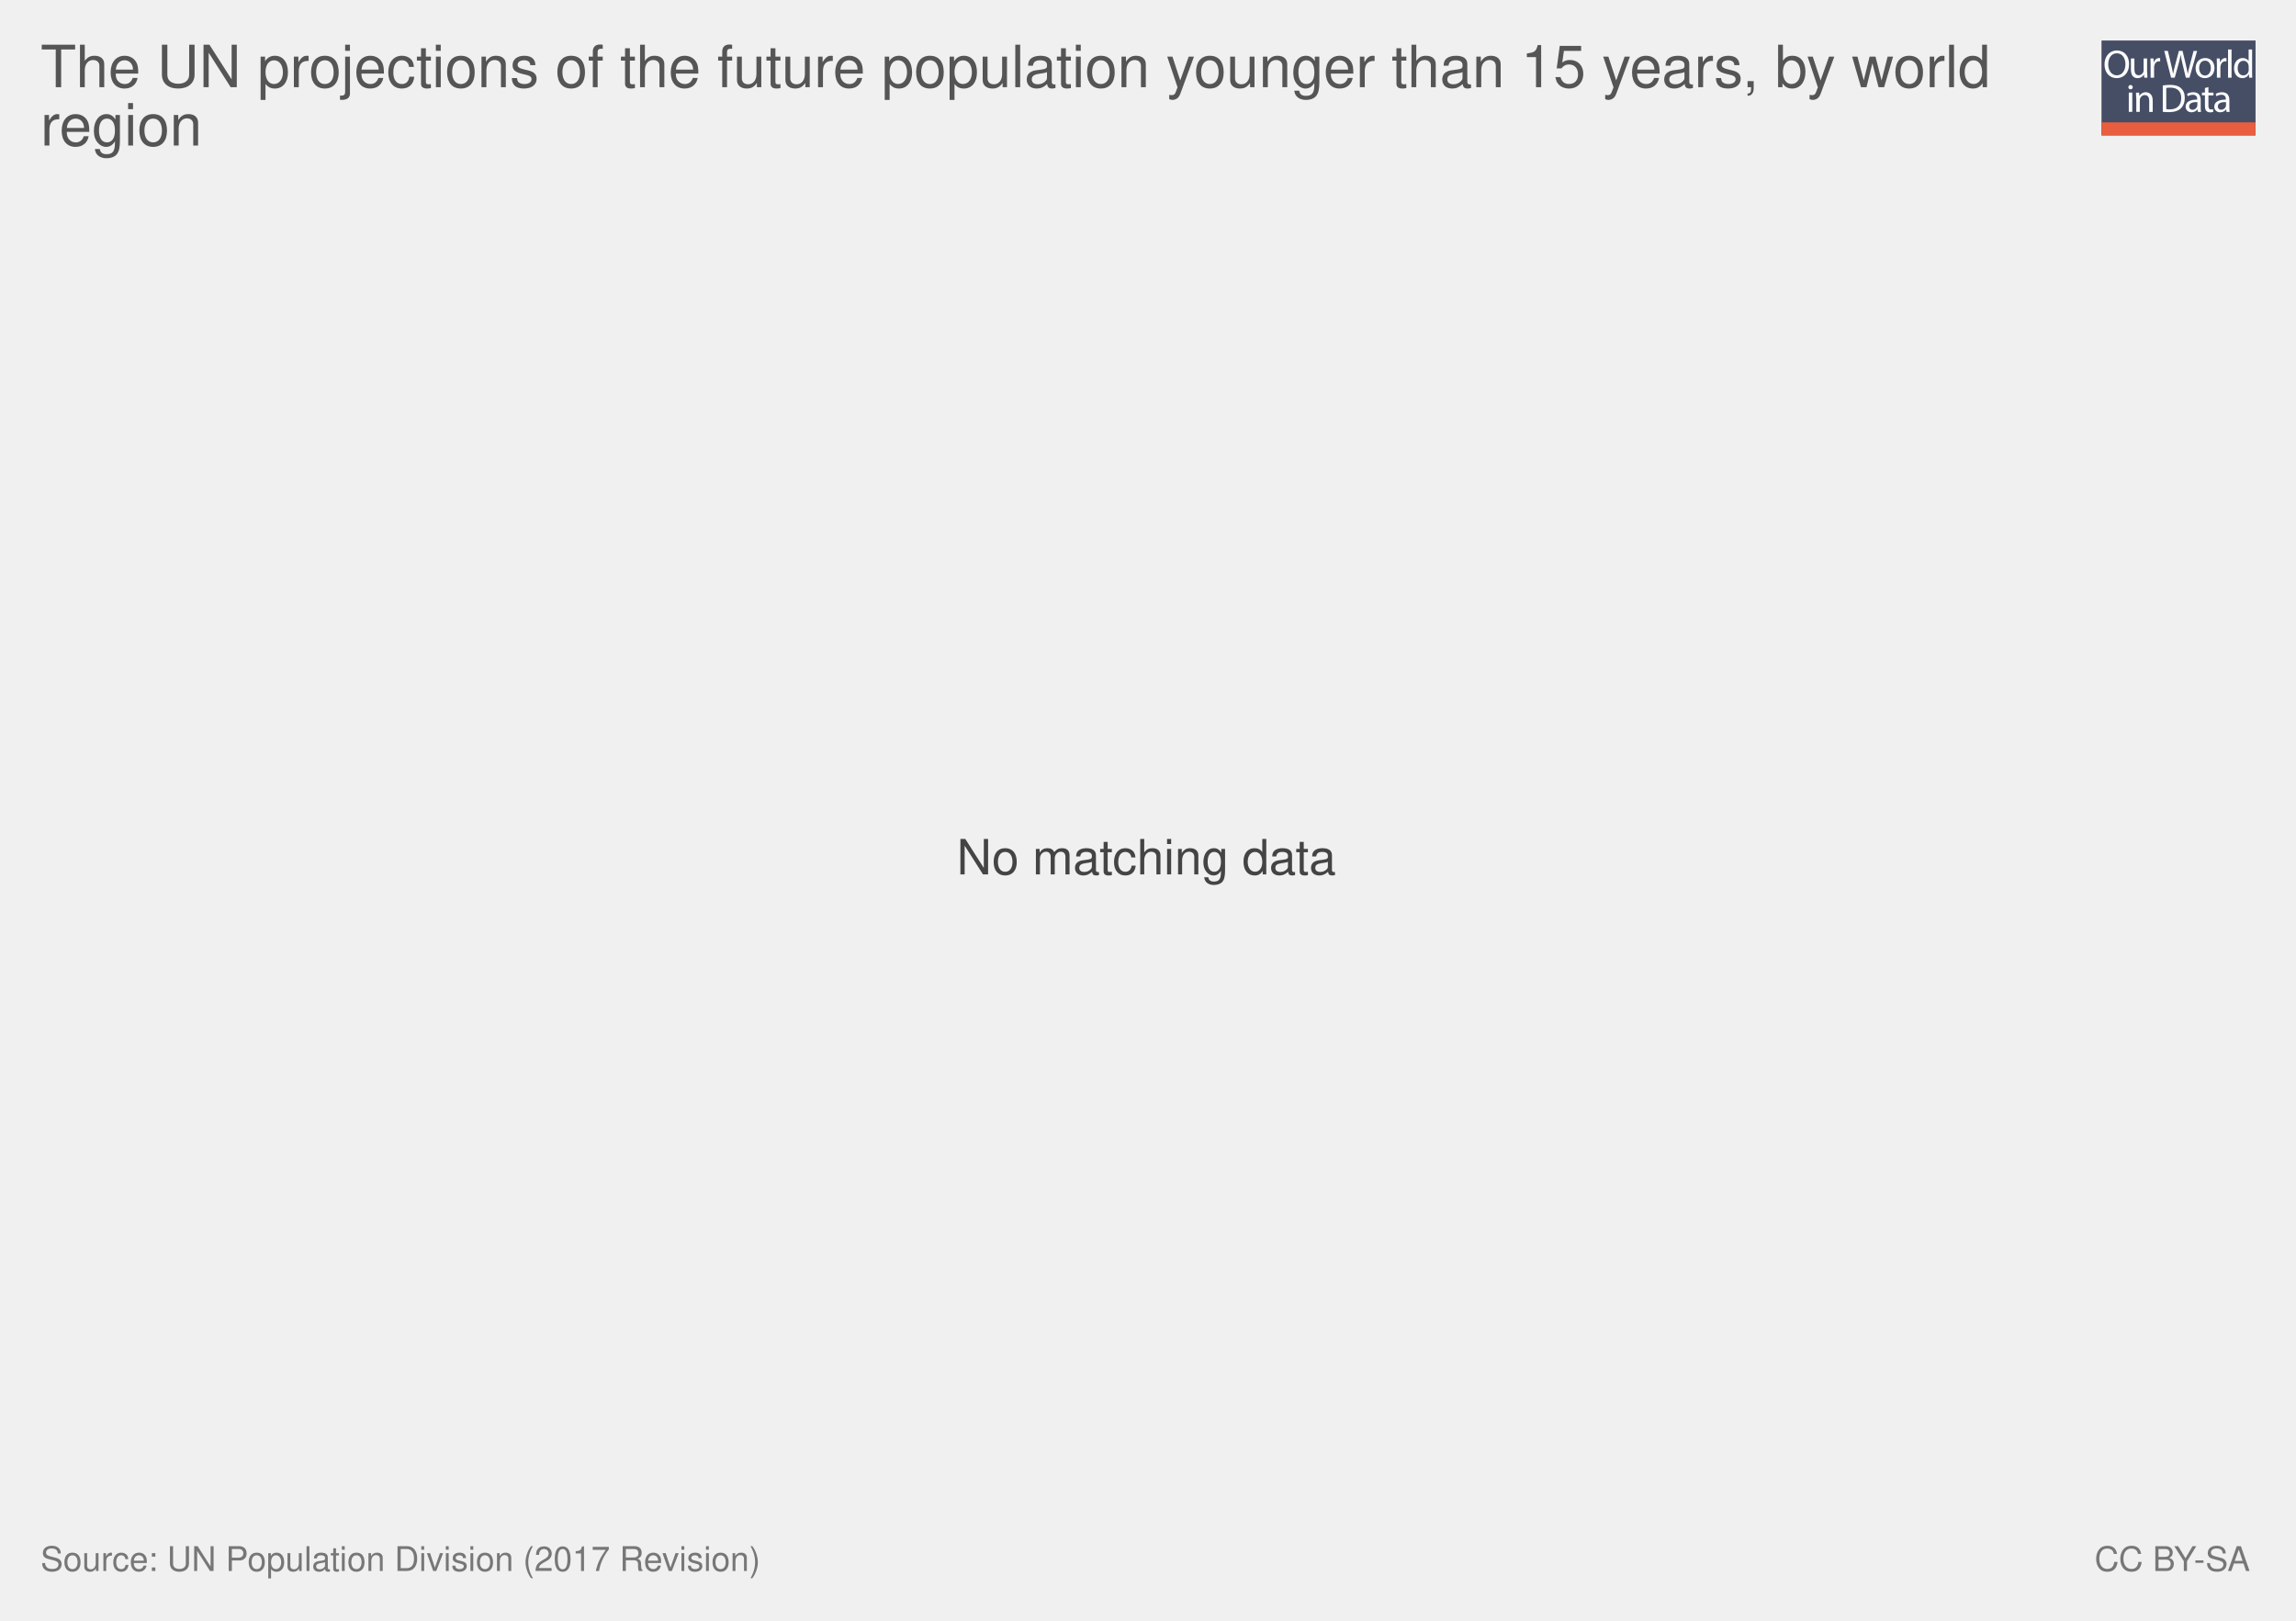
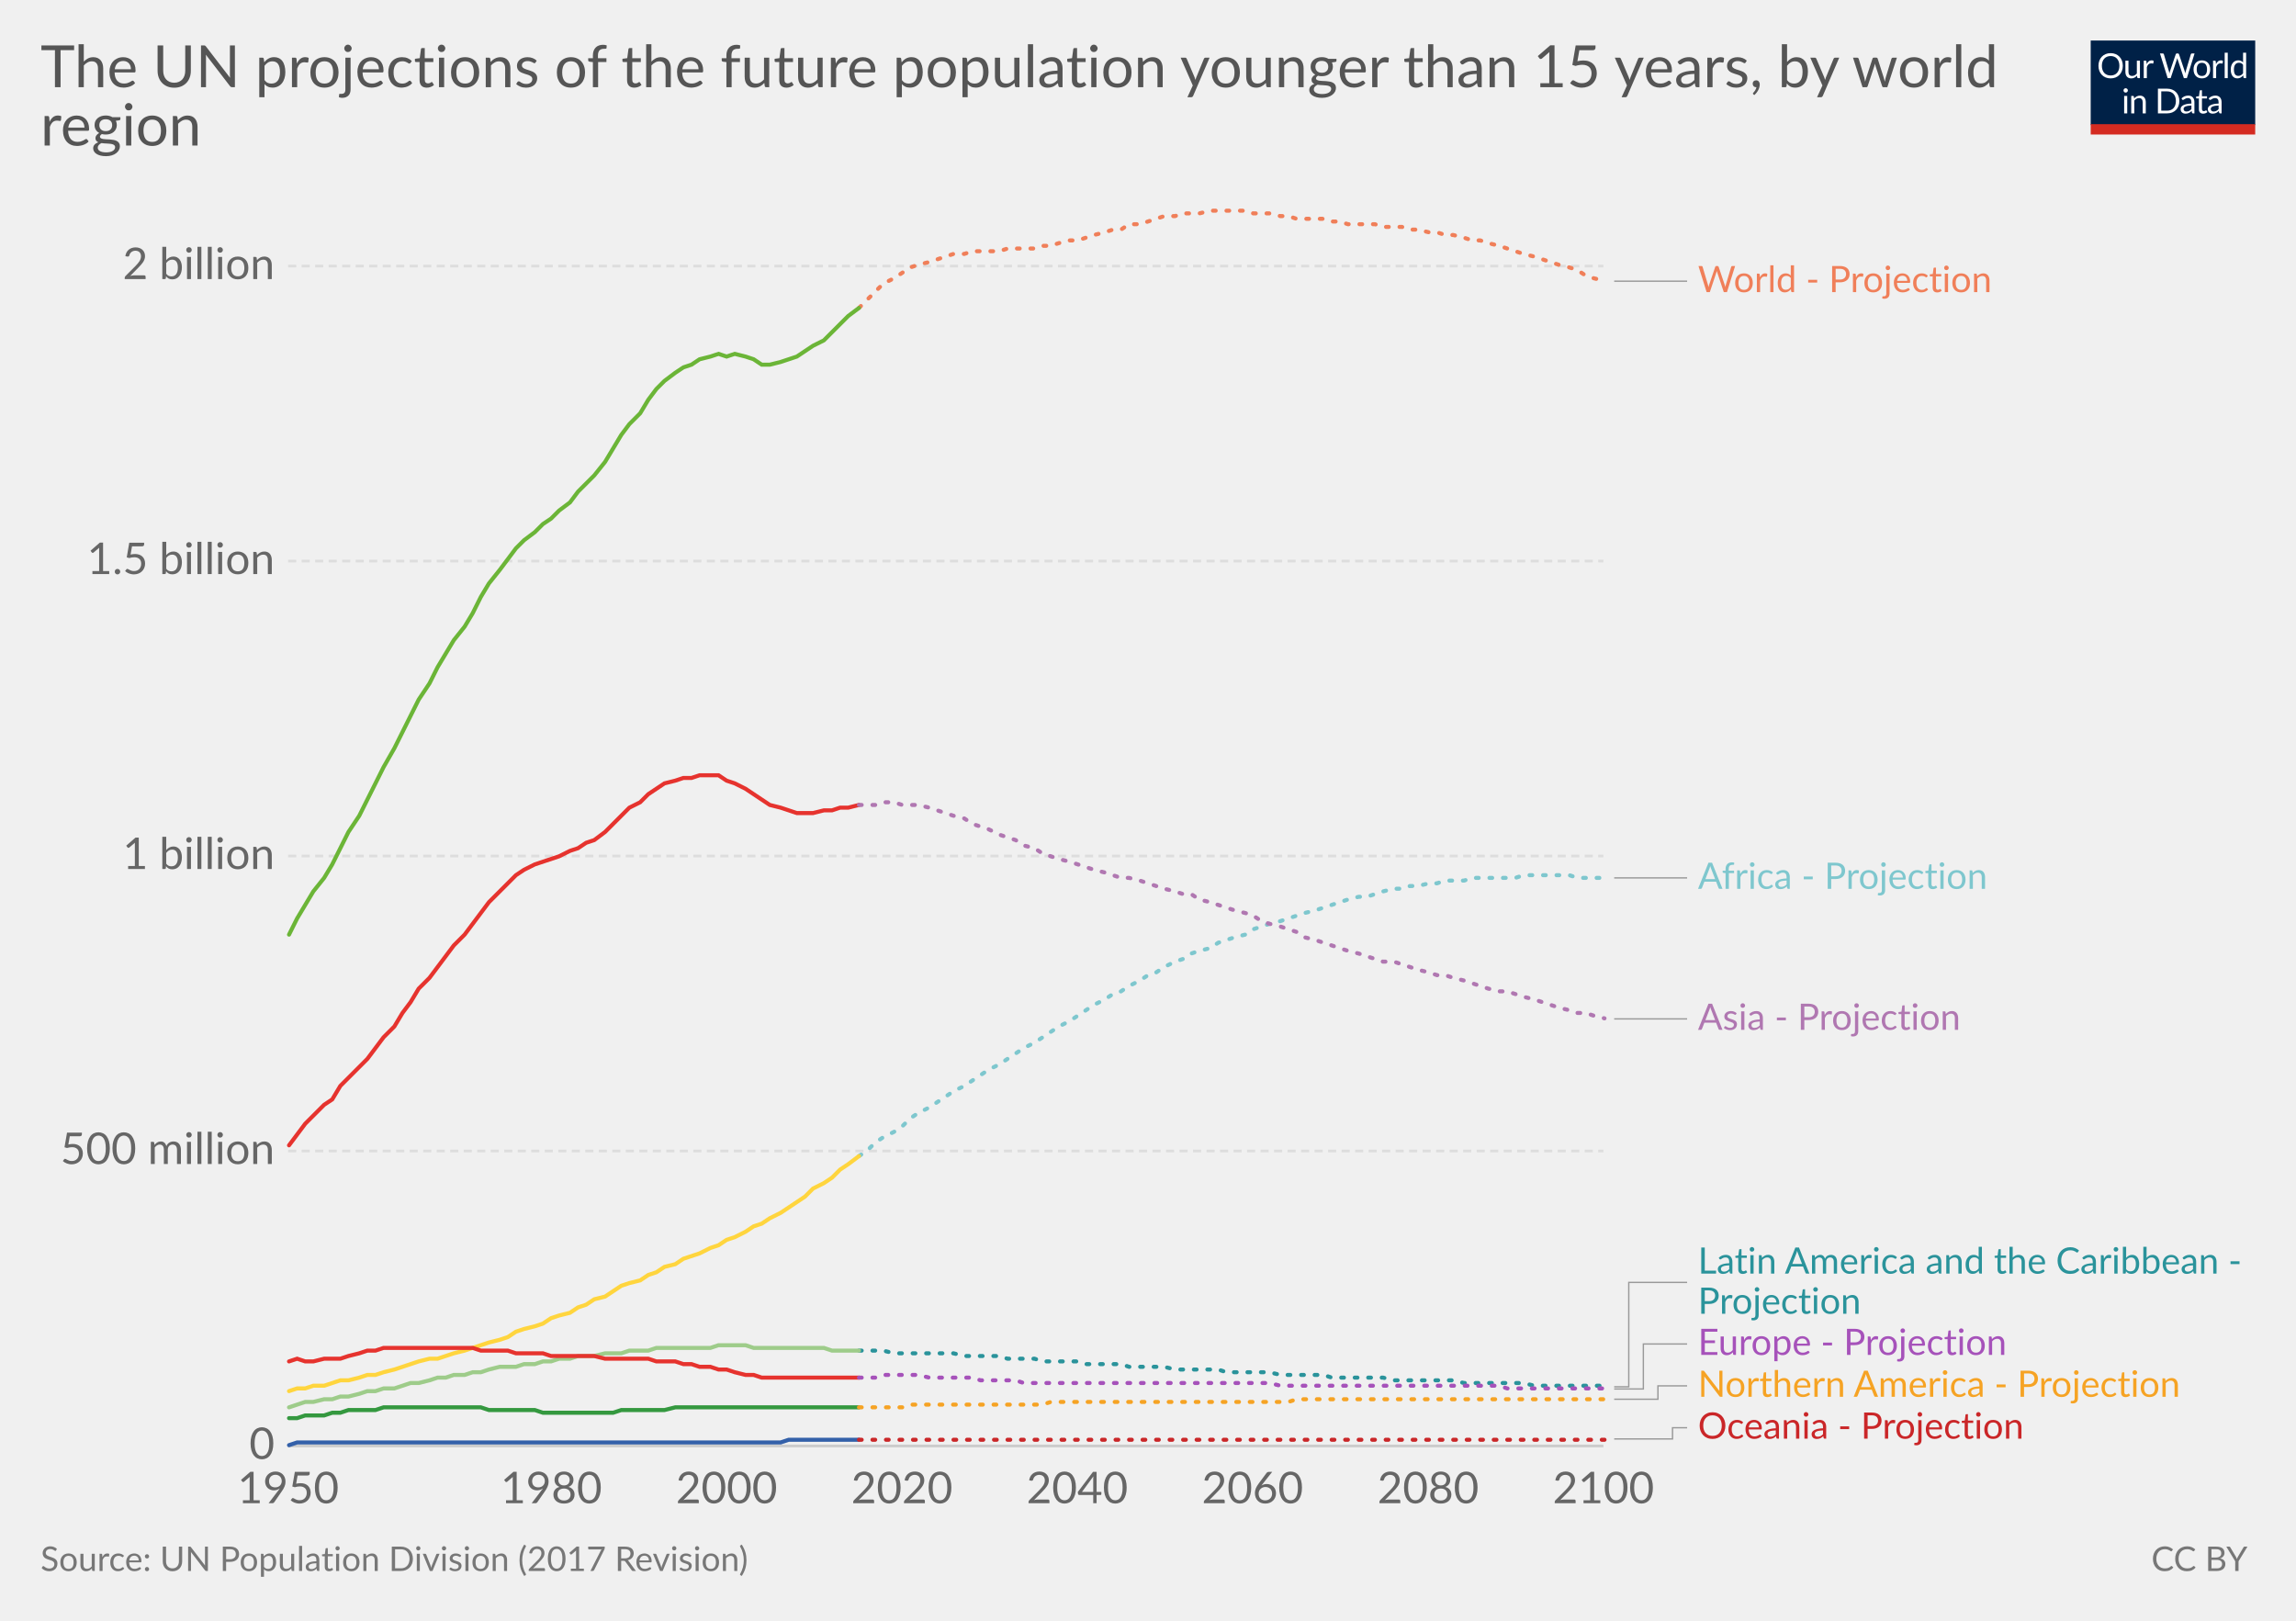
- <svg xmlns="http://www.w3.org/2000/svg" xmlns:xlink="http://www.w3.org/1999/xlink" version="1.1" style="font-family: 'Helvetica Neue', Helvetica, Arial, sans-serif; font-size: 18px; background-color: white; text-rendering: optimizeLegibility; -webkit-font-smoothing: antialiased;" width="850" height="600">
-   <g class="ChartTab">
-     <g class="HeaderView">
-       <g opacity="0.8" transform="translate(778, 15) scale(0.27)">
-         <a xlink:href="https://ourworldindata.org" target="_blank">
-           <g>
-             <rect x="0" y="0" fill="#1B2543" width="211.2" height="130.1" />
-             <rect x="0" y="112.2" fill="#E63912" width="211.2" height="17.9" />
-             <g>
-               <rect x="1.2" y="12.3" fill="none" width="210.2" height="99.2" />
-               <path fill="#FFFFFF" d="M37.8,32.2c0,12.7-7.7,19.4-17.1,19.4c-9.7,0-16.6-7.5-16.6-18.7c0-11.7,7.3-19.3,17.1-19.3 C31.3,13.7,37.8,21.3,37.8,32.2z M9.2,32.8c0,7.9,4.3,14.9,11.8,14.9c7.5,0,11.8-6.9,11.8-15.3c0-7.3-3.8-14.9-11.8-14.9 C13.1,17.5,9.2,24.8,9.2,32.8z" />
-               <path fill="#FFFFFF" d="M62.7,43.8c0,2.7,0.1,5.1,0.2,7.2h-4.3l-0.3-4.3h-0.1c-1.3,2.1-4,4.9-8.8,4.9c-4.2,0-9.1-2.3-9.1-11.6 V24.6h4.8v14.6c0,5,1.5,8.4,5.9,8.4c3.2,0,5.5-2.2,6.3-4.4c0.3-0.7,0.4-1.6,0.4-2.5V24.6h4.8V43.8z" />
-               <path fill="#FFFFFF" d="M67.3,32.8c0-3.1-0.1-5.8-0.2-8.2h4.2l0.2,5.2h0.2c1.2-3.5,4.1-5.8,7.3-5.8c0.5,0,0.9,0.1,1.4,0.2v4.5 c-0.5-0.1-1-0.2-1.6-0.2c-3.4,0-5.8,2.6-6.5,6.2c-0.1,0.7-0.2,1.4-0.2,2.2V51h-4.8V32.8z" />
-               <path fill="#FFFFFF" d="M95.4,51l-9.4-36.8h5l4.4,18.6c1.1,4.6,2.1,9.2,2.7,12.7h0.1c0.6-3.7,1.8-8,3-12.8l4.9-18.5h5l4.5,18.7 c1,4.4,2,8.7,2.6,12.6h0.1c0.8-4,1.8-8.1,3-12.7l4.9-18.5h4.9L120.6,51h-5L111,31.9c-1.1-4.7-1.9-8.3-2.4-12h-0.1 c-0.7,3.7-1.5,7.3-2.8,12L100.4,51H95.4z" />
-               <path fill="#FFFFFF" d="M154.9,37.6c0,9.8-6.8,14-13.2,14c-7.2,0-12.7-5.2-12.7-13.6c0-8.8,5.8-14,13.1-14 C149.8,24,154.9,29.5,154.9,37.6z M133.9,37.9c0,5.8,3.3,10.1,8,10.1c4.6,0,8-4.3,8-10.3c0-4.5-2.2-10.1-7.9-10.1 C136.3,27.6,133.9,32.8,133.9,37.9z" />
-               <path fill="#FFFFFF" d="M158.2,32.8c0-3.1-0.1-5.8-0.2-8.2h4.2l0.2,5.2h0.2c1.2-3.5,4.1-5.8,7.3-5.8c0.5,0,0.9,0.1,1.4,0.2v4.5 c-0.5-0.1-1-0.2-1.6-0.2c-3.4,0-5.8,2.6-6.5,6.2c-0.1,0.7-0.2,1.4-0.2,2.2V51h-4.8V32.8z" />
-               <path fill="#FFFFFF" d="M173.5,12.3h4.8V51h-4.8V12.3z" />
-               <path fill="#FFFFFF" d="M206.5,12.3v31.9c0,2.3,0.1,5,0.2,6.8h-4.3l-0.2-4.6H202c-1.5,2.9-4.7,5.2-9,5.2 c-6.4,0-11.3-5.4-11.3-13.4c-0.1-8.8,5.4-14.2,11.9-14.2c4,0,6.8,1.9,8,4h0.1V12.3H206.5z M201.7,35.4c0-0.6-0.1-1.4-0.2-2 c-0.7-3.1-3.3-5.6-6.9-5.6c-5,0-7.9,4.4-7.9,10.2c0,5.3,2.6,9.8,7.8,9.8c3.2,0,6.2-2.1,7.1-5.7c0.2-0.7,0.2-1.3,0.2-2.1V35.4z" />
-               <path fill="#FFFFFF" d="M42.8,64c0.1,1.6-1.1,2.9-3.1,2.9c-1.7,0-2.9-1.3-2.9-2.9c0-1.7,1.3-3,3-3C41.7,61,42.8,62.3,42.8,64z M37.4,97.8V71.4h4.8v26.4H37.4z" />
-               <path fill="#FFFFFF" d="M47.5,78.6c0-2.7-0.1-5-0.2-7.1h4.3l0.3,4.4h0.1c1.3-2.5,4.4-5,8.8-5c3.7,0,9.4,2.2,9.4,11.2v15.8h-4.8 V82.6c0-4.3-1.6-7.8-6.1-7.8c-3.2,0-5.6,2.2-6.5,4.9c-0.2,0.6-0.3,1.4-0.3,2.2v15.9h-4.8V78.6z" />
-               <path fill="#FFFFFF" d="M84,61.6c2.9-0.4,6.3-0.8,10.1-0.8c6.8,0,11.7,1.6,14.9,4.6c3.3,3,5.2,7.3,5.2,13.2c0,6-1.9,10.9-5.3,14.3 c-3.4,3.4-9.1,5.3-16.3,5.3c-3.4,0-6.2-0.2-8.6-0.4V61.6z M88.8,94.1c1.2,0.2,3,0.3,4.8,0.3c10.2,0,15.7-5.7,15.7-15.6 c0.1-8.7-4.9-14.2-14.9-14.2c-2.5,0-4.3,0.2-5.6,0.5V94.1z" />
-               <path fill="#FFFFFF" d="M132.1,97.8l-0.4-3.3h-0.2c-1.5,2.1-4.3,3.9-8.1,3.9c-5.4,0-8.1-3.8-8.1-7.6c0-6.4,5.7-9.9,15.9-9.8v-0.5 c0-2.2-0.6-6.1-6-6.1c-2.5,0-5,0.8-6.9,2l-1.1-3.2c2.2-1.4,5.4-2.3,8.7-2.3c8.1,0,10.1,5.5,10.1,10.8v9.9c0,2.3,0.1,4.5,0.4,6.3 H132.1z M131.4,84.4c-5.3-0.1-11.2,0.8-11.2,5.9c0,3.1,2.1,4.6,4.5,4.6c3.4,0,5.6-2.2,6.4-4.4c0.2-0.5,0.3-1,0.3-1.5V84.4z" />
-               <path fill="#FFFFFF" d="M146.6,63.9v7.6h6.9v3.7h-6.9v14.2c0,3.3,0.9,5.1,3.6,5.1c1.3,0,2.2-0.2,2.8-0.3l0.2,3.6 c-0.9,0.4-2.4,0.7-4.3,0.7c-2.2,0-4-0.7-5.2-2c-1.4-1.4-1.9-3.8-1.9-6.9V75.1h-4.1v-3.7h4.1v-6.3L146.6,63.9z" />
-               <path fill="#FFFFFF" d="M171.4,97.8l-0.4-3.3h-0.2c-1.5,2.1-4.3,3.9-8.1,3.9c-5.4,0-8.1-3.8-8.1-7.6c0-6.4,5.7-9.9,15.9-9.8v-0.5 c0-2.2-0.6-6.1-6-6.1c-2.5,0-5,0.8-6.9,2l-1.1-3.2c2.2-1.4,5.4-2.3,8.7-2.3c8.1,0,10.1,5.5,10.1,10.8v9.9c0,2.3,0.1,4.5,0.4,6.3 H171.4z M170.7,84.4c-5.3-0.1-11.2,0.8-11.2,5.9c0,3.1,2.1,4.6,4.5,4.6c3.4,0,5.6-2.2,6.4-4.4c0.2-0.5,0.3-1,0.3-1.5V84.4z" />
-             </g>
+ <svg xmlns="http://www.w3.org/2000/svg" version="1.1" style="font-family:Lato, 'Helvetica Neue', Helvetica, Arial, sans-serif;font-size:18px;background-color:white;text-rendering:optimizeLegibility;-webkit-font-smoothing:antialiased" width="850" height="600">
+   <g class="HeaderView">
+     <g transform="translate(774, 15) scale(0.29)">
+       <svg width="210" height="120" viewBox="0 0 210 120" fill="none">
+         <g clip-path="url(#clip0)">
+           <path d="M0 0H210V107.89H0V0Z" fill="#002147" />
+           <path d="M40.979 32.248C40.979 34.609 40.605 36.78 39.857 38.76C39.109 40.725 38.053 42.419 36.689 43.842C35.325 45.265 33.682 46.372 31.761 47.164C29.854 47.941 27.742 48.33 25.425 48.33C23.107 48.33 20.995 47.941 19.089 47.164C17.182 46.372 15.547 45.265 14.183 43.842C12.819 42.419 11.763 40.725 11.015 38.76C10.267 36.78 9.893 34.609 9.893 32.248C9.893 29.887 10.267 27.723 11.015 25.758C11.763 23.778 12.819 22.077 14.183 20.654C15.547 19.217 17.182 18.102 19.089 17.31C20.995 16.518 23.107 16.122 25.425 16.122C27.742 16.122 29.854 16.518 31.761 17.31C33.682 18.102 35.325 19.217 36.689 20.654C38.053 22.077 39.109 23.778 39.857 25.758C40.605 27.723 40.979 29.887 40.979 32.248ZM36.601 32.248C36.601 30.312 36.337 28.574 35.809 27.034C35.281 25.494 34.533 24.196 33.565 23.14C32.597 22.069 31.423 21.248 30.045 20.676C28.666 20.104 27.126 19.818 25.425 19.818C23.738 19.818 22.205 20.104 20.827 20.676C19.448 21.248 18.267 22.069 17.285 23.14C16.317 24.196 15.569 25.494 15.041 27.034C14.513 28.574 14.249 30.312 14.249 32.248C14.249 34.184 14.513 35.922 15.041 37.462C15.569 38.987 16.317 40.285 17.285 41.356C18.267 42.412 19.448 43.226 20.827 43.798C22.205 44.355 23.738 44.634 25.425 44.634C27.126 44.634 28.666 44.355 30.045 43.798C31.423 43.226 32.597 42.412 33.565 41.356C34.533 40.285 35.281 38.987 35.809 37.462C36.337 35.922 36.601 34.184 36.601 32.248ZM62.823 25.714V48H60.491C59.934 48 59.582 47.729 59.435 47.186L59.127 44.788C58.159 45.859 57.074 46.724 55.871 47.384C54.669 48.029 53.29 48.352 51.735 48.352C50.518 48.352 49.44 48.154 48.501 47.758C47.577 47.347 46.8 46.775 46.169 46.042C45.539 45.309 45.062 44.421 44.739 43.38C44.431 42.339 44.277 41.187 44.277 39.926V25.714H48.193V39.926C48.193 41.613 48.575 42.918 49.337 43.842C50.115 44.766 51.295 45.228 52.879 45.228C54.038 45.228 55.116 44.957 56.113 44.414C57.125 43.857 58.057 43.094 58.907 42.126V25.714H62.823ZM71.43 30.18C72.135 28.655 73 27.467 74.027 26.616C75.053 25.751 76.307 25.318 77.789 25.318C78.258 25.318 78.705 25.369 79.131 25.472C79.571 25.575 79.959 25.736 80.297 25.956L80.011 28.882C79.923 29.249 79.703 29.432 79.351 29.432C79.145 29.432 78.845 29.388 78.449 29.3C78.053 29.212 77.605 29.168 77.107 29.168C76.403 29.168 75.772 29.271 75.215 29.476C74.672 29.681 74.181 29.989 73.741 30.4C73.315 30.796 72.927 31.295 72.575 31.896C72.237 32.483 71.929 33.157 71.651 33.92V48H67.713V25.714H69.957C70.382 25.714 70.675 25.795 70.837 25.956C70.998 26.117 71.108 26.396 71.167 26.792L71.43 30.18ZM132.589 16.474L122.755 48H118.927L110.941 23.954C110.867 23.719 110.794 23.47 110.721 23.206C110.662 22.942 110.596 22.663 110.523 22.37C110.449 22.663 110.376 22.942 110.303 23.206C110.23 23.47 110.156 23.719 110.083 23.954L102.053 48H98.225L88.391 16.474H91.933C92.314 16.474 92.629 16.569 92.879 16.76C93.143 16.951 93.311 17.193 93.385 17.486L99.897 39.398C99.999 39.794 100.095 40.219 100.183 40.674C100.285 41.129 100.381 41.613 100.469 42.126C100.571 41.613 100.674 41.129 100.777 40.674C100.894 40.205 101.019 39.779 101.151 39.398L108.565 17.486C108.653 17.237 108.821 17.009 109.071 16.804C109.335 16.584 109.65 16.474 110.017 16.474H111.249C111.63 16.474 111.938 16.569 112.173 16.76C112.407 16.951 112.583 17.193 112.701 17.486L120.093 39.398C120.225 39.779 120.342 40.19 120.445 40.63C120.562 41.07 120.672 41.532 120.775 42.016C120.848 41.532 120.929 41.07 121.017 40.63C121.105 40.19 121.2 39.779 121.303 39.398L127.837 17.486C127.91 17.222 128.072 16.987 128.321 16.782C128.585 16.577 128.9 16.474 129.267 16.474H132.589ZM141.94 25.362C143.568 25.362 145.034 25.633 146.34 26.176C147.645 26.719 148.76 27.489 149.684 28.486C150.608 29.483 151.312 30.693 151.796 32.116C152.294 33.524 152.544 35.101 152.544 36.846C152.544 38.606 152.294 40.19 151.796 41.598C151.312 43.006 150.608 44.209 149.684 45.206C148.76 46.203 147.645 46.973 146.34 47.516C145.034 48.044 143.568 48.308 141.94 48.308C140.297 48.308 138.816 48.044 137.496 47.516C136.19 46.973 135.076 46.203 134.152 45.206C133.228 44.209 132.516 43.006 132.018 41.598C131.534 40.19 131.292 38.606 131.292 36.846C131.292 35.101 131.534 33.524 132.018 32.116C132.516 30.693 133.228 29.483 134.152 28.486C135.076 27.489 136.19 26.719 137.496 26.176C138.816 25.633 140.297 25.362 141.94 25.362ZM141.94 45.25C144.14 45.25 145.782 44.517 146.868 43.05C147.953 41.569 148.496 39.508 148.496 36.868C148.496 34.213 147.953 32.145 146.868 30.664C145.782 29.183 144.14 28.442 141.94 28.442C140.825 28.442 139.85 28.633 139.014 29.014C138.192 29.395 137.503 29.945 136.946 30.664C136.403 31.383 135.992 32.27 135.714 33.326C135.45 34.367 135.318 35.548 135.318 36.868C135.318 39.508 135.86 41.569 136.946 43.05C138.046 44.517 139.71 45.25 141.94 45.25ZM159.908 30.18C160.612 28.655 161.478 27.467 162.504 26.616C163.531 25.751 164.785 25.318 166.266 25.318C166.736 25.318 167.183 25.369 167.608 25.472C168.048 25.575 168.437 25.736 168.774 25.956L168.488 28.882C168.4 29.249 168.18 29.432 167.828 29.432C167.623 29.432 167.322 29.388 166.926 29.3C166.53 29.212 166.083 29.168 165.584 29.168C164.88 29.168 164.25 29.271 163.692 29.476C163.15 29.681 162.658 29.989 162.218 30.4C161.793 30.796 161.404 31.295 161.052 31.896C160.715 32.483 160.407 33.157 160.128 33.92V48H156.19V25.714H158.434C158.86 25.714 159.153 25.795 159.314 25.956C159.476 26.117 159.586 26.396 159.644 26.792L159.908 30.18ZM174.946 15.594V48H171.03V15.594H174.946ZM194.496 31.016C193.763 30.033 192.971 29.351 192.12 28.97C191.269 28.574 190.316 28.376 189.26 28.376C187.192 28.376 185.601 29.117 184.486 30.598C183.371 32.079 182.814 34.191 182.814 36.934C182.814 38.386 182.939 39.633 183.188 40.674C183.437 41.701 183.804 42.551 184.288 43.226C184.772 43.886 185.366 44.37 186.07 44.678C186.774 44.986 187.573 45.14 188.468 45.14C189.759 45.14 190.881 44.847 191.834 44.26C192.802 43.673 193.689 42.845 194.496 41.774V31.016ZM198.412 15.594V48H196.08C195.523 48 195.171 47.729 195.024 47.186L194.672 44.48C193.719 45.624 192.633 46.548 191.416 47.252C190.199 47.956 188.791 48.308 187.192 48.308C185.916 48.308 184.757 48.066 183.716 47.582C182.675 47.083 181.787 46.357 181.054 45.404C180.321 44.451 179.756 43.263 179.36 41.84C178.964 40.417 178.766 38.782 178.766 36.934C178.766 35.291 178.986 33.766 179.426 32.358C179.866 30.935 180.497 29.703 181.318 28.662C182.139 27.621 183.144 26.807 184.332 26.22C185.535 25.619 186.884 25.318 188.38 25.318C189.744 25.318 190.91 25.553 191.878 26.022C192.861 26.477 193.733 27.115 194.496 27.936V15.594H198.412ZM46.614 70.714V93H42.698V70.714H46.614ZM47.45 63.718C47.45 64.099 47.369 64.459 47.208 64.796C47.061 65.119 46.856 65.412 46.592 65.676C46.343 65.925 46.042 66.123 45.69 66.27C45.352 66.417 44.993 66.49 44.612 66.49C44.23 66.49 43.871 66.417 43.534 66.27C43.211 66.123 42.925 65.925 42.676 65.676C42.426 65.412 42.228 65.119 42.082 64.796C41.935 64.459 41.862 64.099 41.862 63.718C41.862 63.337 41.935 62.977 42.082 62.64C42.228 62.288 42.426 61.987 42.676 61.738C42.925 61.474 43.211 61.269 43.534 61.122C43.871 60.975 44.23 60.902 44.612 60.902C44.993 60.902 45.352 60.975 45.69 61.122C46.042 61.269 46.343 61.474 46.592 61.738C46.856 61.987 47.061 62.288 47.208 62.64C47.369 62.977 47.45 63.337 47.45 63.718ZM55.424 73.948C55.908 73.405 56.422 72.914 56.964 72.474C57.507 72.034 58.079 71.66 58.68 71.352C59.296 71.029 59.941 70.787 60.616 70.626C61.306 70.45 62.046 70.362 62.838 70.362C64.055 70.362 65.126 70.567 66.05 70.978C66.989 71.374 67.766 71.946 68.382 72.694C69.013 73.427 69.49 74.315 69.812 75.356C70.135 76.397 70.296 77.549 70.296 78.81V93H66.358V78.81C66.358 77.123 65.969 75.818 65.192 74.894C64.43 73.955 63.264 73.486 61.694 73.486C60.535 73.486 59.45 73.765 58.438 74.322C57.441 74.879 56.517 75.635 55.666 76.588V93H51.728V70.714H54.082C54.639 70.714 54.984 70.985 55.116 71.528L55.424 73.948ZM113.129 77.248C113.129 79.609 112.755 81.758 112.007 83.694C111.259 85.63 110.203 87.287 108.839 88.666C107.475 90.045 105.832 91.115 103.911 91.878C102.004 92.626 99.892 93 97.575 93H85.805V61.474H97.575C99.892 61.474 102.004 61.855 103.911 62.618C105.832 63.366 107.475 64.437 108.839 65.83C110.203 67.209 111.259 68.866 112.007 70.802C112.755 72.738 113.129 74.887 113.129 77.248ZM108.751 77.248C108.751 75.312 108.487 73.581 107.959 72.056C107.431 70.531 106.683 69.24 105.715 68.184C104.747 67.128 103.574 66.321 102.195 65.764C100.816 65.207 99.276 64.928 97.575 64.928H90.073V89.546H97.575C99.276 89.546 100.816 89.267 102.195 88.71C103.574 88.153 104.747 87.353 105.715 86.312C106.683 85.256 107.431 83.965 107.959 82.44C108.487 80.915 108.751 79.184 108.751 77.248ZM128.553 82.968C126.749 83.027 125.209 83.173 123.933 83.408C122.672 83.628 121.638 83.921 120.831 84.288C120.039 84.655 119.46 85.087 119.093 85.586C118.741 86.085 118.565 86.642 118.565 87.258C118.565 87.845 118.661 88.351 118.851 88.776C119.042 89.201 119.299 89.553 119.621 89.832C119.959 90.096 120.347 90.294 120.787 90.426C121.242 90.543 121.726 90.602 122.239 90.602C122.929 90.602 123.559 90.536 124.131 90.404C124.703 90.257 125.239 90.052 125.737 89.788C126.251 89.524 126.735 89.209 127.189 88.842C127.659 88.475 128.113 88.057 128.553 87.588V82.968ZM115.903 73.86C117.135 72.672 118.463 71.785 119.885 71.198C121.308 70.611 122.885 70.318 124.615 70.318C125.862 70.318 126.969 70.523 127.937 70.934C128.905 71.345 129.719 71.917 130.379 72.65C131.039 73.383 131.538 74.271 131.875 75.312C132.213 76.353 132.381 77.497 132.381 78.744V93H130.643C130.262 93 129.969 92.941 129.763 92.824C129.558 92.692 129.397 92.443 129.279 92.076L128.839 89.964C128.253 90.507 127.681 90.991 127.123 91.416C126.566 91.827 125.979 92.179 125.363 92.472C124.747 92.751 124.087 92.963 123.383 93.11C122.694 93.271 121.924 93.352 121.073 93.352C120.208 93.352 119.394 93.235 118.631 93C117.869 92.751 117.201 92.384 116.629 91.9C116.072 91.416 115.625 90.807 115.287 90.074C114.965 89.326 114.803 88.446 114.803 87.434C114.803 86.554 115.045 85.711 115.529 84.904C116.013 84.083 116.798 83.357 117.883 82.726C118.969 82.095 120.384 81.582 122.129 81.186C123.875 80.775 126.016 80.541 128.553 80.482V78.744C128.553 77.013 128.179 75.708 127.431 74.828C126.683 73.933 125.591 73.486 124.153 73.486C123.185 73.486 122.371 73.611 121.711 73.86C121.066 74.095 120.501 74.366 120.017 74.674C119.548 74.967 119.137 75.239 118.785 75.488C118.448 75.723 118.111 75.84 117.773 75.84C117.509 75.84 117.282 75.774 117.091 75.642C116.901 75.495 116.739 75.319 116.607 75.114L115.903 73.86ZM143.568 93.352C141.808 93.352 140.451 92.861 139.498 91.878C138.559 90.895 138.09 89.48 138.09 87.632V73.992H135.406C135.171 73.992 134.973 73.926 134.812 73.794C134.65 73.647 134.57 73.427 134.57 73.134V71.572L138.222 71.11L139.124 64.224C139.168 64.004 139.263 63.828 139.41 63.696C139.571 63.549 139.776 63.476 140.026 63.476H142.006V71.154H148.452V73.992H142.006V87.368C142.006 88.307 142.233 89.003 142.688 89.458C143.142 89.913 143.729 90.14 144.448 90.14C144.858 90.14 145.21 90.089 145.504 89.986C145.812 89.869 146.076 89.744 146.296 89.612C146.516 89.48 146.699 89.363 146.846 89.26C147.007 89.143 147.146 89.084 147.264 89.084C147.469 89.084 147.652 89.209 147.814 89.458L148.958 91.328C148.283 91.959 147.469 92.457 146.516 92.824C145.562 93.176 144.58 93.352 143.568 93.352ZM163.253 82.968C161.449 83.027 159.909 83.173 158.633 83.408C157.372 83.628 156.338 83.921 155.531 84.288C154.739 84.655 154.16 85.087 153.793 85.586C153.441 86.085 153.265 86.642 153.265 87.258C153.265 87.845 153.36 88.351 153.551 88.776C153.742 89.201 153.998 89.553 154.321 89.832C154.658 90.096 155.047 90.294 155.487 90.426C155.942 90.543 156.426 90.602 156.939 90.602C157.628 90.602 158.259 90.536 158.831 90.404C159.403 90.257 159.938 90.052 160.437 89.788C160.95 89.524 161.434 89.209 161.889 88.842C162.358 88.475 162.813 88.057 163.253 87.588V82.968ZM150.603 73.86C151.835 72.672 153.162 71.785 154.585 71.198C156.008 70.611 157.584 70.318 159.315 70.318C160.562 70.318 161.669 70.523 162.637 70.934C163.605 71.345 164.419 71.917 165.079 72.65C165.739 73.383 166.238 74.271 166.575 75.312C166.912 76.353 167.081 77.497 167.081 78.744V93H165.343C164.962 93 164.668 92.941 164.463 92.824C164.258 92.692 164.096 92.443 163.979 92.076L163.539 89.964C162.952 90.507 162.38 90.991 161.823 91.416C161.266 91.827 160.679 92.179 160.063 92.472C159.447 92.751 158.787 92.963 158.083 93.11C157.394 93.271 156.624 93.352 155.773 93.352C154.908 93.352 154.094 93.235 153.331 93C152.568 92.751 151.901 92.384 151.329 91.9C150.772 91.416 150.324 90.807 149.987 90.074C149.664 89.326 149.503 88.446 149.503 87.434C149.503 86.554 149.745 85.711 150.229 84.904C150.713 84.083 151.498 83.357 152.583 82.726C153.668 82.095 155.084 81.582 156.829 81.186C158.574 80.775 160.716 80.541 163.253 80.482V78.744C163.253 77.013 162.879 75.708 162.131 74.828C161.383 73.933 160.29 73.486 158.853 73.486C157.885 73.486 157.071 73.611 156.411 73.86C155.766 74.095 155.201 74.366 154.717 74.674C154.248 74.967 153.837 75.239 153.485 75.488C153.148 75.723 152.81 75.84 152.473 75.84C152.209 75.84 151.982 75.774 151.791 75.642C151.6 75.495 151.439 75.319 151.307 75.114L150.603 73.86Z" fill="white" />
+           <rect y="106.789" width="210" height="13.211" fill="#D42B21" />
+         </g>
+         <defs>
+           <clipPath id="clip0">
+             <rect width="210" height="120" fill="white" />
+           </clipPath>
+         </defs>
+       </svg>
+     </g>
+     <a href="https://staging-owid.netlify.com/grapher/younger-than-15-projection-until-2100-un" target="_blank">
+       <text font-size="21.60" x="15.0" y="32.3" fill="#555">
+         <tspan x="15" y="32.28">The UN projections of the future population younger than 15 years, by world</tspan>
+         <tspan x="15" y="53.88">region</tspan>
+       </text>
+     </a>
+   </g>
+   <g class="LineChart">
+     <defs>
+       <clipPath id="boundsClip-17">
+         <rect x="96.67" y="0" width="830" height="956.8" />
+       </clipPath>
+     </defs>
+     <g class="AxisBoxView">
+       <g class="HorizontalAxis">
+         <text x="106.7" y="556.5" fill="#666" text-anchor="middle" font-size="16.2">1950</text>
+         <text x="204.1" y="556.5" fill="#666" text-anchor="middle" font-size="16.2">1980</text>
+         <text x="269" y="556.5" fill="#666" text-anchor="middle" font-size="16.2">2000</text>
+         <text x="333.9" y="556.5" fill="#666" text-anchor="middle" font-size="16.2">2020</text>
+         <text x="398.8" y="556.5" fill="#666" text-anchor="middle" font-size="16.2">2040</text>
+         <text x="463.7" y="556.5" fill="#666" text-anchor="middle" font-size="16.2">2060</text>
+         <text x="528.7" y="556.5" fill="#666" text-anchor="middle" font-size="16.2">2080</text>
+         <text x="593.6" y="556.5" fill="#666" text-anchor="middle" font-size="16.2">2100</text>
+       </g>
+       <g class="VerticalAxis">
+         <text x="101.67" y="535.3" fill="#666" dominant-baseline="middle" text-anchor="end" font-size="16.2">0  </text>
+         <text x="101.67" y="426.1" fill="#666" dominant-baseline="middle" text-anchor="end" font-size="16.2">500 million  </text>
+         <text x="101.67" y="316.9" fill="#666" dominant-baseline="middle" text-anchor="end" font-size="16.2">1 billion  </text>
+         <text x="101.67" y="207.7" fill="#666" dominant-baseline="middle" text-anchor="end" font-size="16.2">1.5 billion  </text>
+         <text x="101.67" y="98.5" fill="#666" dominant-baseline="middle" text-anchor="end" font-size="16.2">2 billion  </text>
+       </g>
+       <g class="AxisGridLines">
+         <line x1="106.67" y1="535.3" x2="593.59" y2="535.3" stroke="#ccc" />
+         <line x1="106.67" y1="426.1" x2="593.59" y2="426.1" stroke="#ddd" stroke-dasharray="3,2" />
+         <line x1="106.67" y1="316.9" x2="593.59" y2="316.9" stroke="#ddd" stroke-dasharray="3,2" />
+         <line x1="106.67" y1="207.7" x2="593.59" y2="207.7" stroke="#ddd" stroke-dasharray="3,2" />
+         <line x1="106.67" y1="98.5" x2="593.59" y2="98.5" stroke="#ddd" stroke-dasharray="3,2" />
+       </g>
+     </g>
+     <g clip-path="url(#boundsClip-17)">
+       <g class="HeightedLegend" style="cursor:pointer">
+         <g class="legendMark">
+           <g class="indicator">
+             <path d="M597.585,104.1 H611.085 V104.1 H624.585" stroke="#999" stroke-width="0.5" fill="none" />
          </g>
-         </a>
+           <rect x="593.585" y="97.35" width="142.46" height="13.5" fill="#fff" opacity="0" />
+           <text font-size="13.50" x="628.6" y="108.1" fill="#f07f59">
+             <tspan x="628.585" y="108.15">World - Projection</tspan>
+           </text>
+         </g>
+         <g class="legendMark">
+           <g class="indicator">
+             <path d="M597.585,325 H611.085 V325 H624.585" stroke="#999" stroke-width="0.5" fill="none" />
+           </g>
+           <rect x="593.585" y="318.25" width="141.785" height="13.5" fill="#fff" opacity="0" />
+           <text font-size="13.50" x="628.6" y="329.1" fill="#7ec7ce">
+             <tspan x="628.585" y="329.05">Africa - Projection</tspan>
+           </text>
+         </g>
+         <g class="legendMark">
+           <g class="indicator">
+             <path d="M597.585,377.2 H611.085 V377.2 H624.585" stroke="#999" stroke-width="0.5" fill="none" />
+           </g>
+           <rect x="593.585" y="370.45" width="133.55" height="13.5" fill="#fff" opacity="0" />
+           <text font-size="13.50" x="628.6" y="381.3" fill="#b077b1">
+             <tspan x="628.585" y="381.25">Asia - Projection</tspan>
+           </text>
+         </g>
+         <g class="legendMark">
+           <g class="indicator">
+             <path d="M597.585,513.4 H602.985 V474.75 H624.585" stroke="#999" stroke-width="0.5" fill="none" />
+           </g>
+           <rect x="593.585" y="460.7" width="241.415" height="28.1" fill="#fff" opacity="0" />
+           <text font-size="13.50" x="628.6" y="471.5" fill="#2a939b">
+             <tspan x="628.585" y="471.5">Latin America and the Caribbean -</tspan>
+             <tspan x="628.585" y="486.35">Projection</tspan>
+           </text>
+         </g>
+         <g class="legendMark">
+           <g class="indicator">
+             <path d="M597.585,514.2 H608.385 V497.55 H624.585" stroke="#999" stroke-width="0.5" fill="none" />
+           </g>
+           <rect x="593.585" y="490.8" width="150.965" height="13.5" fill="#fff" opacity="0" />
+           <text font-size="13.50" x="628.6" y="501.6" fill="#a652ba">
+             <tspan x="628.585" y="501.6">Europe - Projection</tspan>
+           </text>
+         </g>
+         <g class="legendMark">
+           <g class="indicator">
+             <path d="M597.585,518 H613.785 V513.05 H624.585" stroke="#999" stroke-width="0.5" fill="none" />
+           </g>
+           <rect x="593.585" y="506.3" width="213.2" height="13.5" fill="#fff" opacity="0" />
+           <text font-size="13.50" x="628.6" y="517.1" fill="#f6a324">
+             <tspan x="628.585" y="517.1">Northern America - Projection</tspan>
+           </text>
+         </g>
+         <g class="legendMark">
+           <g class="indicator">
+             <path d="M597.585,532.7 H619.185 V528.55 H624.585" stroke="#999" stroke-width="0.5" fill="none" />
+           </g>
+           <rect x="593.585" y="521.8" width="157.715" height="13.5" fill="#fff" opacity="0" />
+           <text font-size="13.50" x="628.6" y="532.6" fill="#ca2628">
+             <tspan x="628.585" y="532.6">Oceania - Projection</tspan>
+           </text>
+         </g>
      </g>
-       <a href="https://ourworldindata.org/grapher/younger-than-15-projection-until-2100-un" target="_blank">
-         <text font-size="21.60" x="15.0" y="32.3" fill="#555">
-           <tspan x="15" y="32.28">The UN projections of the future population younger than 15 years, by world</tspan>
-           <tspan x="15" y="53.88">region</tspan>
-         </text>
-       </a>
+       <g class="Lines">
+         <rect x="107" y="78" width="487" height="457" fill="rgba(255,255,255,0)" opacity="0" />
+         <g class="key-World_0">
+           <path stroke="#f07f59" stroke-linecap="round" d="M318 114L321 111L324 108L327 105L331 103L334 101L337 99L340 98L344 97L347 96L350 95L353 94L357 94L360 93L363 93L366 93L370 93L373 92L376 92L379 92L383 92L386 91L389 91L392 90L396 89L399 89L402 88L405 87L409 86L412 85L415 85L418 83L422 83L425 82L428 81L431 80L435 80L438 79L441 79L444 79L448 78L451 78L454 78L457 78L461 78L464 79L467 79L470 79L474 80L477 80L480 81L483 81L487 81L490 81L493 82L496 82L499 83L503 83L506 83L509 83L512 84L516 84L519 84L522 85L525 85L529 86L532 86L535 87L538 87L542 88L545 89L548 89L551 90L555 91L558 92L561 93L564 94L568 95L571 96L574 97L577 98L581 99L584 100L587 102L590 103L594 104" fill="none" stroke-width="1.5" stroke-dasharray="1,4" />
+         </g>
+         <g class="key-World_1">
+           <path stroke="#6bb537" stroke-linecap="round" d="M107 346L110 340L113 335L116 330L120 325L123 320L126 314L129 308L133 302L136 296L139 290L142 284L146 277L149 271L152 265L155 259L159 253L162 247L165 242L168 237L172 232L175 227L178 221L181 216L185 211L188 207L191 203L194 200L198 197L201 194L204 192L207 189L211 186L214 182L217 179L220 176L224 171L227 166L230 161L233 157L237 153L240 148L243 144L246 141L250 138L253 136L256 135L259 133L263 132L266 131L269 132L272 131L276 132L279 133L282 135L285 135L289 134L292 133L295 132L298 130L301 128L305 126L308 123L311 120L314 117L318 114" fill="none" stroke-width="1.5" />
+         </g>
+         <g class="key-Africa_0">
+           <path stroke="#7ec7ce" stroke-linecap="round" d="M318 428L321 426L324 423L327 421L331 419L334 417L337 414L340 412L344 410L347 408L350 406L353 404L357 402L360 400L363 398L366 396L370 394L373 392L376 390L379 388L383 386L386 384L389 382L392 380L396 378L399 376L402 374L405 372L409 370L412 368L415 367L418 365L422 363L425 361L428 360L431 358L435 356L438 355L441 353L444 352L448 351L451 349L454 348L457 347L461 346L464 344L467 343L470 342L474 341L477 340L480 339L483 338L487 337L490 336L493 335L496 334L499 333L503 332L506 332L509 331L512 330L516 329L519 329L522 328L525 328L529 327L532 327L535 326L538 326L542 326L545 325L548 325L551 325L555 325L558 325L561 325L564 324L568 324L571 324L574 324L577 324L581 324L584 325L587 325L590 325L594 325" fill="none" stroke-width="1.5" stroke-dasharray="1,4" />
+         </g>
+         <g class="key-Africa_1">
+           <path stroke="#ffd53e" stroke-linecap="round" d="M107 515L110 514L113 514L116 513L120 513L123 512L126 511L129 511L133 510L136 509L139 509L142 508L146 507L149 506L152 505L155 504L159 503L162 503L165 502L168 501L172 500L175 499L178 498L181 497L185 496L188 495L191 493L194 492L198 491L201 490L204 488L207 487L211 486L214 484L217 483L220 481L224 480L227 478L230 476L233 475L237 474L240 472L243 471L246 469L250 468L253 466L256 465L259 464L263 462L266 461L269 459L272 458L276 456L279 454L282 453L285 451L289 449L292 447L295 445L298 443L301 440L305 438L308 436L311 433L314 431L318 428" fill="none" stroke-width="1.5" />
+         </g>
+         <g class="key-Latin-America-and-the-Caribbean_0">
+           <path stroke="#2a939b" stroke-linecap="round" d="M318 500L321 500L324 500L327 500L331 501L334 501L337 501L340 501L344 501L347 501L350 501L353 501L357 502L360 502L363 502L366 502L370 502L373 503L376 503L379 503L383 503L386 504L389 504L392 504L396 504L399 504L402 505L405 505L409 505L412 505L415 505L418 506L422 506L425 506L428 506L431 506L435 507L438 507L441 507L444 507L448 507L451 507L454 508L457 508L461 508L464 508L467 508L470 508L474 509L477 509L480 509L483 509L487 509L490 509L493 510L496 510L499 510L503 510L506 510L509 510L512 510L516 511L519 511L522 511L525 511L529 511L532 511L535 511L538 511L542 512L545 512L548 512L551 512L555 512L558 512L561 512L564 512L568 513L571 513L574 513L577 513L581 513L584 513L587 513L590 513L594 513" fill="none" stroke-width="1.5" stroke-dasharray="1,4" />
+         </g>
+         <g class="key-Latin-America-and-the-Caribbean_1">
+           <path stroke="#9ecc8a" stroke-linecap="round" d="M107 521L110 520L113 519L116 519L120 518L123 518L126 517L129 517L133 516L136 515L139 515L142 514L146 514L149 513L152 512L155 512L159 511L162 510L165 510L168 509L172 509L175 508L178 508L181 507L185 506L188 506L191 506L194 505L198 505L201 504L204 504L207 503L211 503L214 502L217 502L220 502L224 501L227 501L230 501L233 500L237 500L240 500L243 499L246 499L250 499L253 499L256 499L259 499L263 499L266 498L269 498L272 498L276 498L279 499L282 499L285 499L289 499L292 499L295 499L298 499L301 499L305 499L308 500L311 500L314 500L318 500" fill="none" stroke-width="1.5" />
+         </g>
+         <g class="key-Northern-America_1">
+           <path stroke="#34983f" stroke-linecap="round" d="M107 525L110 525L113 524L116 524L120 524L123 523L126 523L129 522L133 522L136 522L139 522L142 521L146 521L149 521L152 521L155 521L159 521L162 521L165 521L168 521L172 521L175 521L178 521L181 522L185 522L188 522L191 522L194 522L198 522L201 523L204 523L207 523L211 523L214 523L217 523L220 523L224 523L227 523L230 522L233 522L237 522L240 522L243 522L246 522L250 521L253 521L256 521L259 521L263 521L266 521L269 521L272 521L276 521L279 521L282 521L285 521L289 521L292 521L295 521L298 521L301 521L305 521L308 521L311 521L314 521L318 521" fill="none" stroke-width="1.5" />
+         </g>
+         <g class="key-Northern-America_0">
+           <path stroke="#f6a324" stroke-linecap="round" d="M318 521L321 521L324 521L327 521L331 521L334 521L337 520L340 520L344 520L347 520L350 520L353 520L357 520L360 520L363 520L366 520L370 520L373 520L376 520L379 520L383 520L386 520L389 519L392 519L396 519L399 519L402 519L405 519L409 519L412 519L415 519L418 519L422 519L425 519L428 519L431 519L435 519L438 519L441 519L444 519L448 519L451 519L454 519L457 519L461 519L464 519L467 519L470 519L474 519L477 519L480 518L483 518L487 518L490 518L493 518L496 518L499 518L503 518L506 518L509 518L512 518L516 518L519 518L522 518L525 518L529 518L532 518L535 518L538 518L542 518L545 518L548 518L551 518L555 518L558 518L561 518L564 518L568 518L571 518L574 518L577 518L581 518L584 518L587 518L590 518L594 518" fill="none" stroke-width="1.5" stroke-dasharray="1,4" />
+         </g>
+         <g class="key-Oceania_1">
+           <path stroke="#3360a9" stroke-linecap="round" d="M107 535L110 534L113 534L116 534L120 534L123 534L126 534L129 534L133 534L136 534L139 534L142 534L146 534L149 534L152 534L155 534L159 534L162 534L165 534L168 534L172 534L175 534L178 534L181 534L185 534L188 534L191 534L194 534L198 534L201 534L204 534L207 534L211 534L214 534L217 534L220 534L224 534L227 534L230 534L233 534L237 534L240 534L243 534L246 534L250 534L253 534L256 534L259 534L263 534L266 534L269 534L272 534L276 534L279 534L282 534L285 534L289 534L292 533L295 533L298 533L301 533L305 533L308 533L311 533L314 533L318 533" fill="none" stroke-width="1.5" />
+         </g>
+         <g class="key-Oceania_0">
+           <path stroke="#ca2628" stroke-linecap="round" d="M318 533L321 533L324 533L327 533L331 533L334 533L337 533L340 533L344 533L347 533L350 533L353 533L357 533L360 533L363 533L366 533L370 533L373 533L376 533L379 533L383 533L386 533L389 533L392 533L396 533L399 533L402 533L405 533L409 533L412 533L415 533L418 533L422 533L425 533L428 533L431 533L435 533L438 533L441 533L444 533L448 533L451 533L454 533L457 533L461 533L464 533L467 533L470 533L474 533L477 533L480 533L483 533L487 533L490 533L493 533L496 533L499 533L503 533L506 533L509 533L512 533L516 533L519 533L522 533L525 533L529 533L532 533L535 533L538 533L542 533L545 533L548 533L551 533L555 533L558 533L561 533L564 533L568 533L571 533L574 533L577 533L581 533L584 533L587 533L590 533L594 533" fill="none" stroke-width="1.5" stroke-dasharray="1,4" />
+         </g>
+         <g class="key-Europe_1">
+           <path stroke="#e6332e" stroke-linecap="round" d="M107 504L110 503L113 504L116 504L120 503L123 503L126 503L129 502L133 501L136 500L139 500L142 499L146 499L149 499L152 499L155 499L159 499L162 499L165 499L168 499L172 499L175 499L178 500L181 500L185 500L188 500L191 501L194 501L198 501L201 501L204 502L207 502L211 502L214 502L217 502L220 502L224 503L227 503L230 503L233 503L237 503L240 503L243 504L246 504L250 504L253 505L256 505L259 506L263 506L266 507L269 507L272 508L276 509L279 509L282 510L285 510L289 510L292 510L295 510L298 510L301 510L305 510L308 510L311 510L314 510L318 510" fill="none" stroke-width="1.5" />
+         </g>
+         <g class="key-Europe_0">
+           <path stroke="#a652ba" stroke-linecap="round" d="M318 510L321 510L324 510L327 509L331 509L334 509L337 509L340 509L344 510L347 510L350 510L353 510L357 510L360 510L363 511L366 511L370 511L373 511L376 511L379 512L383 512L386 512L389 512L392 512L396 512L399 512L402 512L405 512L409 512L412 512L415 512L418 512L422 512L425 512L428 512L431 512L435 512L438 512L441 512L444 512L448 512L451 512L454 512L457 512L461 512L464 512L467 512L470 512L474 513L477 513L480 513L483 513L487 513L490 513L493 513L496 513L499 513L503 513L506 513L509 513L512 513L516 513L519 513L522 513L525 513L529 513L532 513L535 513L538 513L542 513L545 513L548 513L551 513L555 513L558 514L561 514L564 514L568 514L571 514L574 514L577 514L581 514L584 514L587 514L590 514L594 514" fill="none" stroke-width="1.5" stroke-dasharray="1,4" />
+         </g>
+         <g class="key-Asia_1">
+           <path stroke="#e6332e" stroke-linecap="round" d="M107 424L110 420L113 416L116 413L120 409L123 407L126 402L129 399L133 395L136 392L139 388L142 384L146 380L149 375L152 371L155 366L159 362L162 358L165 354L168 350L172 346L175 342L178 338L181 334L185 330L188 327L191 324L194 322L198 320L201 319L204 318L207 317L211 315L214 314L217 312L220 311L224 308L227 305L230 302L233 299L237 297L240 294L243 292L246 290L250 289L253 288L256 288L259 287L263 287L266 287L269 289L272 290L276 292L279 294L282 296L285 298L289 299L292 300L295 301L298 301L301 301L305 300L308 300L311 299L314 299L318 298" fill="none" stroke-width="1.5" />
+         </g>
+         <g class="key-Asia_0">
+           <path stroke="#b077b1" stroke-linecap="round" d="M318 298L321 298L324 298L327 297L331 297L334 298L337 298L340 298L344 299L347 300L350 301L353 302L357 303L360 305L363 306L366 307L370 309L373 310L376 311L379 313L383 314L386 316L389 317L392 318L396 319L399 320L402 321L405 322L409 323L412 324L415 325L418 325L422 326L425 327L428 328L431 329L435 330L438 331L441 331L444 333L448 334L451 335L454 336L457 337L461 338L464 339L467 341L470 342L474 343L477 344L480 345L483 347L487 348L490 349L493 350L496 351L499 352L503 353L506 354L509 355L512 356L516 356L519 357L522 358L525 359L529 360L532 361L535 361L538 362L542 363L545 364L548 365L551 366L555 367L558 367L561 368L564 369L568 370L571 371L574 372L577 373L581 374L584 375L587 375L590 376L594 377" fill="none" stroke-width="1.5" stroke-dasharray="1,4" />
+         </g>
+       </g>
    </g>
-     <g class="NoData">
-       <text font-size="18.00" x="354.2" y="323.7" fill="#444">
-         <tspan x="354.17" y="323.7">No matching data</tspan>
+   </g>
+   <g class="SourcesFooter" style="fill:#777">
+     <g class="clickable" style="fill:#777">
+       <text font-size="12.60" x="15.0" y="581.6">
+         <tspan x="15" y="581.58">Source: UN Population Division (2017 Revision)</tspan>
      </text>
    </g>
-     <g style="fill: #777;" class="SourcesFooter">
-       <g style="fill: #777;" class="clickable">
-         <text font-size="12.60" x="15.0" y="581.6">
-           <tspan x="15" y="581.58">Source: UN Population Division (2017 Revision)</tspan>
-         </text>
-       </g>
-       <text font-size="12.60" x="775.4" y="581.6">
-         <tspan x="775.402" y="581.58">
-           <a style="fill: #777;" class="cclogo" href="http://creativecommons.org/licenses/by-sa/4.0/deed.en_US" target="_blank">CC BY-SA</a>
-         </tspan>
-       </text>
-     </g>
+     <text font-size="12.60" x="796.4" y="581.6">
+       <tspan x="796.444" y="581.58">
+         <a style="fill: #777;" class="cclogo" href="http://creativecommons.org/licenses/by/4.0/deed.en_US" target="_blank">CC BY</a>
+       </tspan>
+     </text>
  </g>
</svg>
